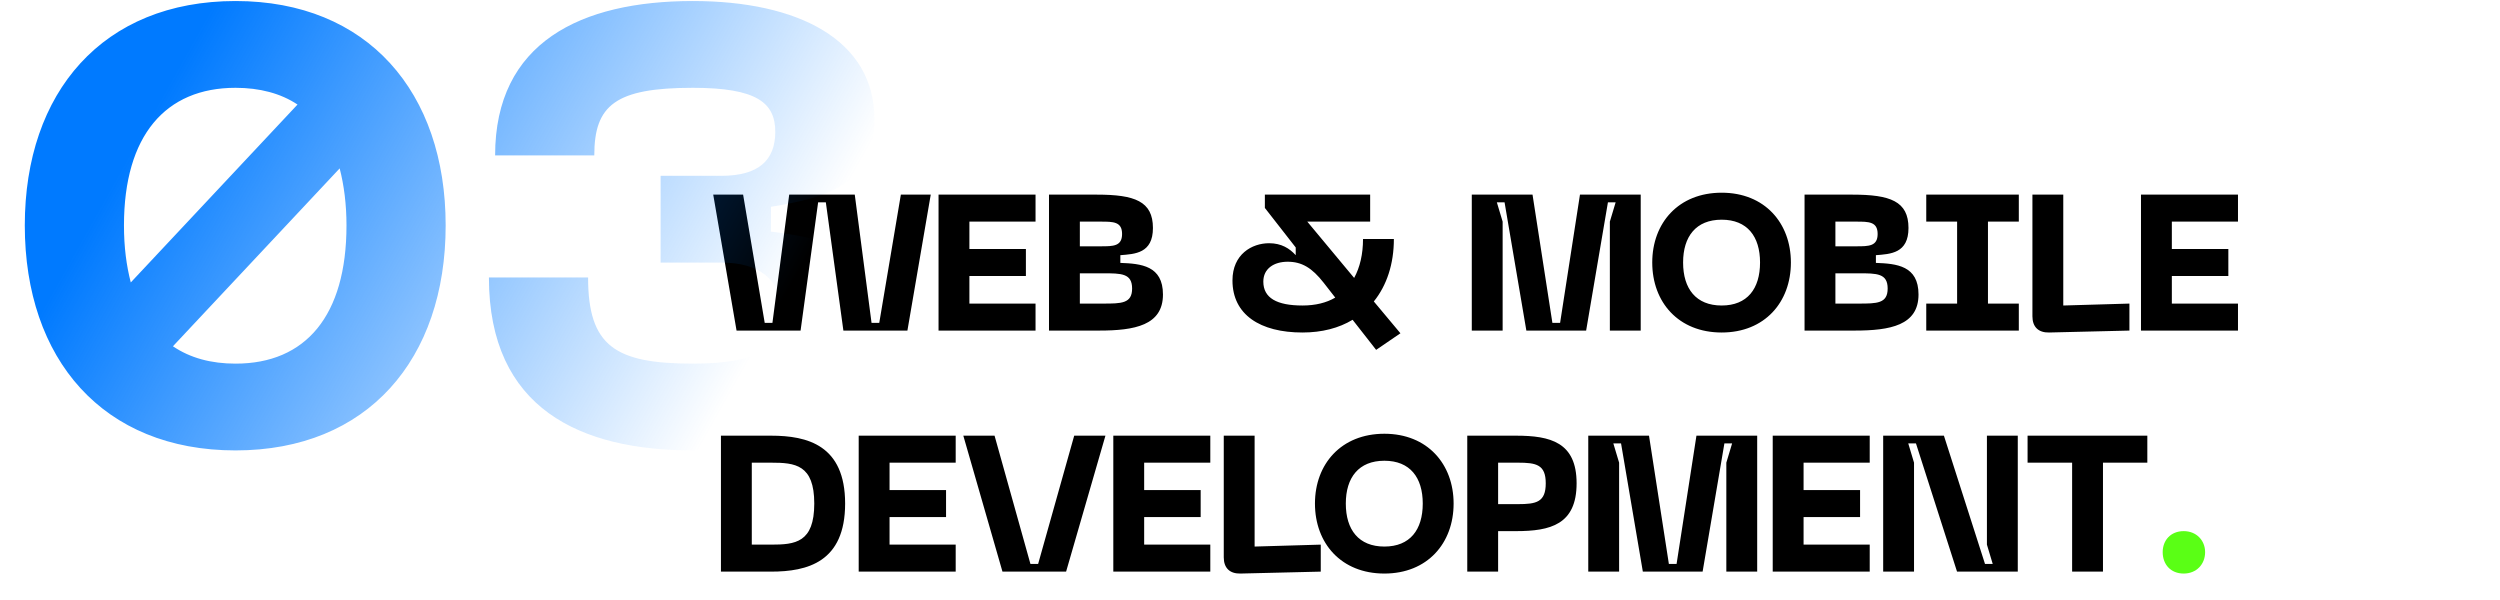
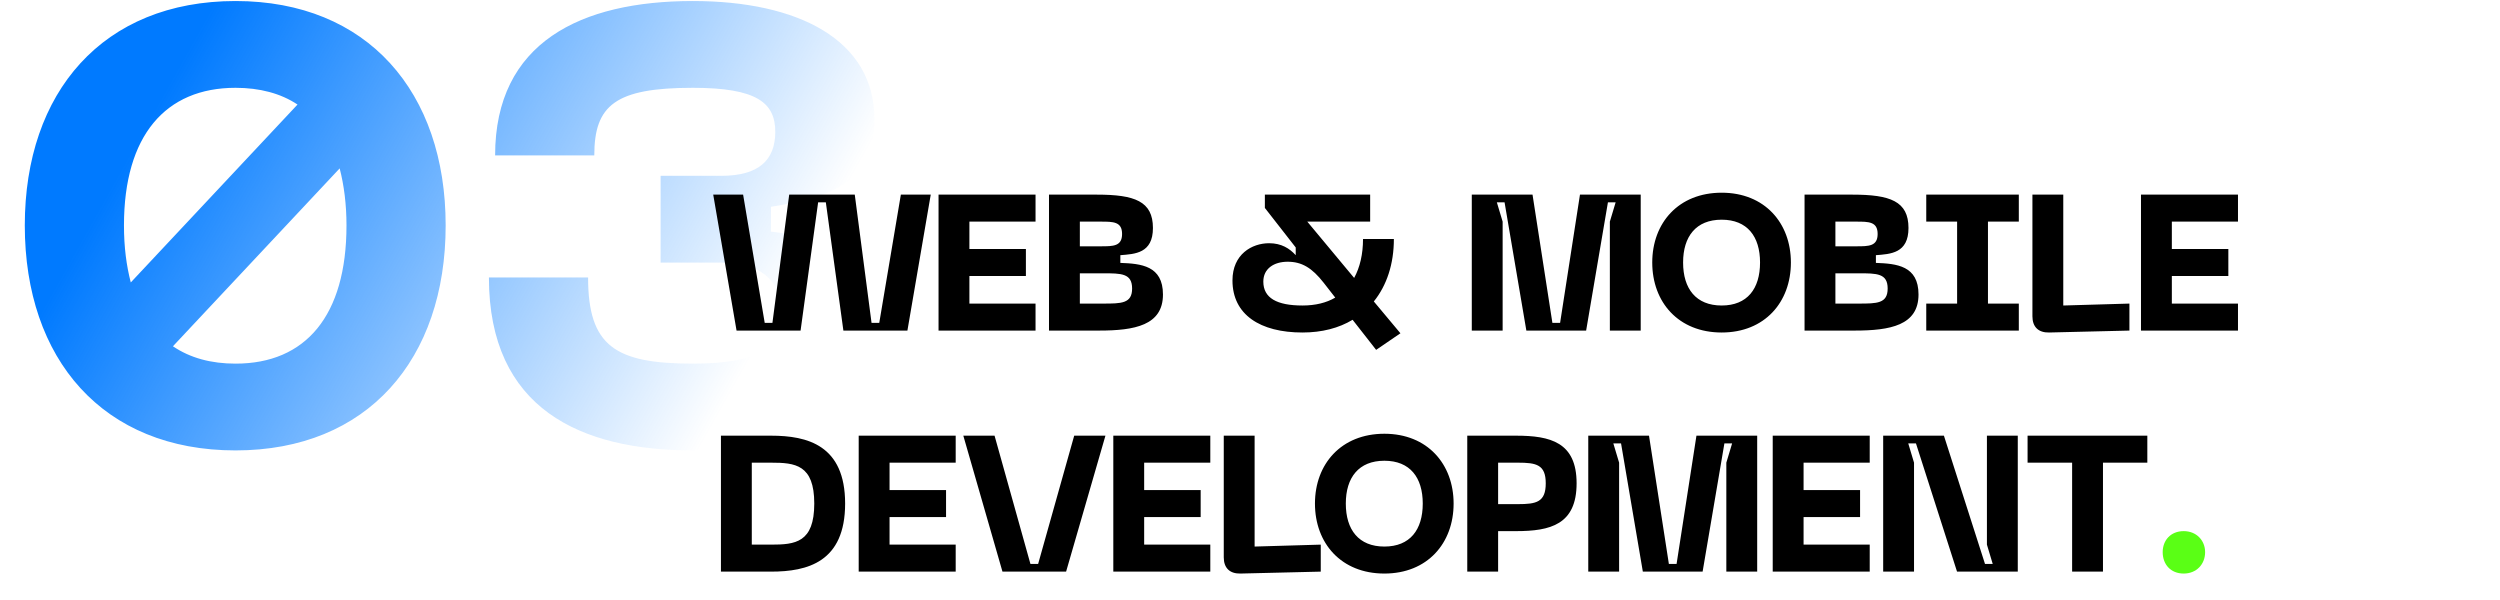
<svg xmlns="http://www.w3.org/2000/svg" width="726" height="174" viewBox="0 0 726 174" fill="none">
+   <path d="M68.4 0.3C29.88 0.3 7.2 26.76 7.2 65.46C7.2 104.34 29.88 130.8 68.4 130.8C106.74 130.8 129.42 104.34 129.42 65.46C129.42 26.76 106.74 0.3 68.4 0.3ZM68.4 25.5C75.42 25.5 81.54 27.12 86.4 30.36L37.98 82.02C36.72 77.16 36 71.76 36 65.46C36 39.36 48.06 25.5 68.4 25.5ZM68.4 105.6C61.38 105.6 55.26 103.98 50.22 100.56L98.64 48.9C99.9 53.76 100.62 59.34 100.62 65.46C100.62 91.74 88.74 105.6 68.4 105.6ZM141.982 80.58C141.982 118.74 168.622 130.8 201.202 130.8C231.622 130.8 255.742 119.64 255.742 94.62C255.742 72.12 240.082 69.42 223.882 67.26V60.06C240.082 57.36 253.942 53.76 253.942 34.68C253.942 11.46 231.622 0.3 201.202 0.3C168.622 0.3 143.782 12.36 143.782 45.12H172.582C172.582 30.54 178.702 25.5 201.202 25.5C219.742 25.5 225.142 29.82 225.142 38.28C225.142 46.56 220.282 51.06 209.482 51.06H191.842V76.26H209.482C220.282 76.26 226.942 80.94 226.942 91.02C226.942 101.28 219.742 105.6 201.202 105.6C178.702 105.6 170.782 100.56 170.782 80.58H141.982Z" fill="url(#paint0_linear_932_6868)" />
  <path d="M207.12 56.52L213.896 96H232.488L237.584 58.76H239.824L244.92 96H263.512L270.288 56.52H261.608L255.336 93.76H253.096L248.224 56.52H229.184L224.312 93.76H222.072L215.8 56.52H207.12ZM272.553 96H300.721V88.16H281.513V80.152H297.921V72.312H281.513V64.36H300.721V56.52H272.553V96ZM304.628 96H319.188C329.492 96 337.724 94.488 337.724 85.528C337.724 77.128 331.34 76.568 325.348 76.344V74.104C329.548 73.768 334.812 73.6 334.812 66.208C334.812 58.424 329.492 56.52 318.516 56.52H304.628V96ZM313.588 71.528V64.36H319.636C323.276 64.36 325.852 64.36 325.852 67.944C325.852 71.528 323.276 71.528 319.636 71.528H313.588ZM313.588 88.16V79.368H320.308C325.628 79.368 328.764 79.368 328.764 83.792C328.764 88.16 325.628 88.16 320.308 88.16H313.588ZM406.685 96.784L398.957 87.544C402.709 82.896 404.781 76.68 404.781 69.4H395.821C395.821 73.824 394.925 77.632 393.245 80.712L379.637 64.36H397.893V56.52H367.317V60.384L376.277 71.864V74.104C374.485 72.144 372.133 70.632 368.549 70.632C363.565 70.632 357.909 73.824 357.909 81.44C357.909 91.408 365.973 96.56 378.237 96.56C383.893 96.56 388.821 95.272 392.797 92.864L399.629 101.6L406.685 96.784ZM378.237 88.72C370.789 88.72 366.869 86.536 366.869 81.776C366.869 77.968 370.005 76.008 373.925 76.008C378.013 76.008 380.981 77.744 384.397 82.112L387.757 86.424C385.181 87.936 381.989 88.72 378.237 88.72ZM427.406 96H436.366V64.36L434.686 58.76H436.926L443.254 96H460.614L466.942 58.76H469.182L467.502 64.36V96H476.462V56.52H458.822L453.054 93.76H450.814L445.046 56.52H427.406V96ZM479.812 76.232C479.812 87.768 487.428 96.56 499.972 96.56C512.46 96.56 520.076 87.768 520.076 76.232C520.076 64.752 512.46 55.96 499.972 55.96C487.428 55.96 479.812 64.752 479.812 76.232ZM488.772 76.232C488.772 68.672 492.524 63.8 499.972 63.8C507.42 63.8 511.116 68.672 511.116 76.232C511.116 83.848 507.42 88.72 499.972 88.72C492.524 88.72 488.772 83.848 488.772 76.232ZM524.041 96H538.601C548.905 96 557.137 94.488 557.137 85.528C557.137 77.128 550.753 76.568 544.761 76.344V74.104C548.961 73.768 554.225 73.6 554.225 66.208C554.225 58.424 548.905 56.52 537.929 56.52H524.041V96ZM533.001 71.528V64.36H539.049C542.689 64.36 545.265 64.36 545.265 67.944C545.265 71.528 542.689 71.528 539.049 71.528H533.001ZM533.001 88.16V79.368H539.721C545.041 79.368 548.177 79.368 548.177 83.792C548.177 88.16 545.041 88.16 539.721 88.16H533.001ZM586.264 64.36V56.52H559.384V64.36H568.344V88.16H559.384V96H586.264V88.16H577.304V64.36H586.264ZM595.031 96.56L618.383 96V88.16L599.175 88.72V56.52H590.215V91.856C590.215 94.936 591.951 96.616 595.031 96.56ZM621.743 96H649.911V88.16H630.703V80.152H647.111V72.312H630.703V64.36H649.911V56.52H621.743V96ZM223.92 126.52H209.36V166H223.92C234.448 166 245.424 163.256 245.424 146.232C245.424 129.264 234.448 126.52 223.92 126.52ZM223.92 158.16H218.32V134.36H223.92C230.92 134.36 236.464 134.92 236.464 146.232C236.464 157.6 230.92 158.16 223.92 158.16ZM249.365 166H277.533V158.16H258.325V150.152H274.733V142.312H258.325V134.36H277.533V126.52H249.365V166ZM279.747 126.52L291.115 166H309.595L321.019 126.52H311.947L301.475 163.76H299.235L288.819 126.52H279.747ZM323.305 166H351.473V158.16H332.265V150.152H348.673V142.312H332.265V134.36H351.473V126.52H323.305V166ZM360.196 166.56L383.548 166V158.16L364.34 158.72V126.52H355.38V161.856C355.38 164.936 357.116 166.616 360.196 166.56ZM381.864 146.232C381.864 157.768 389.48 166.56 402.024 166.56C414.512 166.56 422.128 157.768 422.128 146.232C422.128 134.752 414.512 125.96 402.024 125.96C389.48 125.96 381.864 134.752 381.864 146.232ZM390.824 146.232C390.824 138.672 394.576 133.8 402.024 133.8C409.472 133.8 413.168 138.672 413.168 146.232C413.168 153.848 409.472 158.72 402.024 158.72C394.576 158.72 390.824 153.848 390.824 146.232ZM440.261 126.52H426.093V166H435.053V154.24H440.261C450.229 154.24 457.845 152.336 457.845 140.352C457.845 128.424 450.229 126.52 440.261 126.52ZM440.821 146.4H435.053V134.36H440.821C446.141 134.36 448.885 134.92 448.885 140.352C448.885 145.84 446.141 146.4 440.821 146.4ZM461.231 166H470.191V134.36L468.511 128.76H470.751L477.079 166H494.439L500.767 128.76H503.007L501.327 134.36V166H510.287V126.52H492.647L486.879 163.76H484.639L478.871 126.52H461.231V166ZM514.798 166H542.966V158.16H523.758V150.152H540.166V142.312H523.758V134.36H542.966V126.52H514.798V166ZM546.874 166H555.834V134.36L554.154 128.76H556.394L568.322 166H585.962V126.52H577.002V158.16L578.682 163.76H576.442L564.514 126.52H546.874V166ZM623.584 126.52H588.808V134.36H601.744V166H610.704V134.36H623.584V126.52Z" fill="black" />
  <path d="M634.149 166.56C637.845 166.56 640.365 163.872 640.365 160.344C640.365 156.928 637.845 154.24 634.149 154.24C630.341 154.24 628.045 156.928 628.045 160.344C628.045 163.872 630.341 166.56 634.149 166.56Z" fill="#5AFF15" />
-   <path d="M68.4 0.3C29.88 0.3 7.2 26.76 7.2 65.46C7.2 104.34 29.88 130.8 68.4 130.8C106.74 130.8 129.42 104.34 129.42 65.46C129.42 26.76 106.74 0.3 68.4 0.3ZM68.4 25.5C75.42 25.5 81.54 27.12 86.4 30.36L37.98 82.02C36.72 77.16 36 71.76 36 65.46C36 39.36 48.06 25.5 68.4 25.5ZM68.4 105.6C61.38 105.6 55.26 103.98 50.22 100.56L98.64 48.9C99.9 53.76 100.62 59.34 100.62 65.46C100.62 91.74 88.74 105.6 68.4 105.6ZM141.982 80.58C141.982 118.74 168.622 130.8 201.202 130.8C231.622 130.8 255.742 119.64 255.742 94.62C255.742 72.12 240.082 69.42 223.882 67.26V60.06C240.082 57.36 253.942 53.76 253.942 34.68C253.942 11.46 231.622 0.3 201.202 0.3C168.622 0.3 143.782 12.36 143.782 45.12H172.582C172.582 30.54 178.702 25.5 201.202 25.5C219.742 25.5 225.142 29.82 225.142 38.28C225.142 46.56 220.282 51.06 209.482 51.06H191.842V76.26H209.482C220.282 76.26 226.942 80.94 226.942 91.02C226.942 101.28 219.742 105.6 201.202 105.6C178.702 105.6 170.782 100.56 170.782 80.58H141.982Z" fill="url(#paint0_linear_693_5045)" />
  <defs>
-     <linearGradient id="paint0_linear_693_5045" x1="51.5" y1="20" x2="213.994" y2="111.193" gradientUnits="userSpaceOnUse">
+     <linearGradient id="paint0_linear_932_6868" x1="51.5" y1="20" x2="213.994" y2="111.193" gradientUnits="userSpaceOnUse">
      <stop stop-color="#007AFF" />
      <stop offset="1" stop-color="#007AFF" stop-opacity="0" />
    </linearGradient>
  </defs>
</svg>
